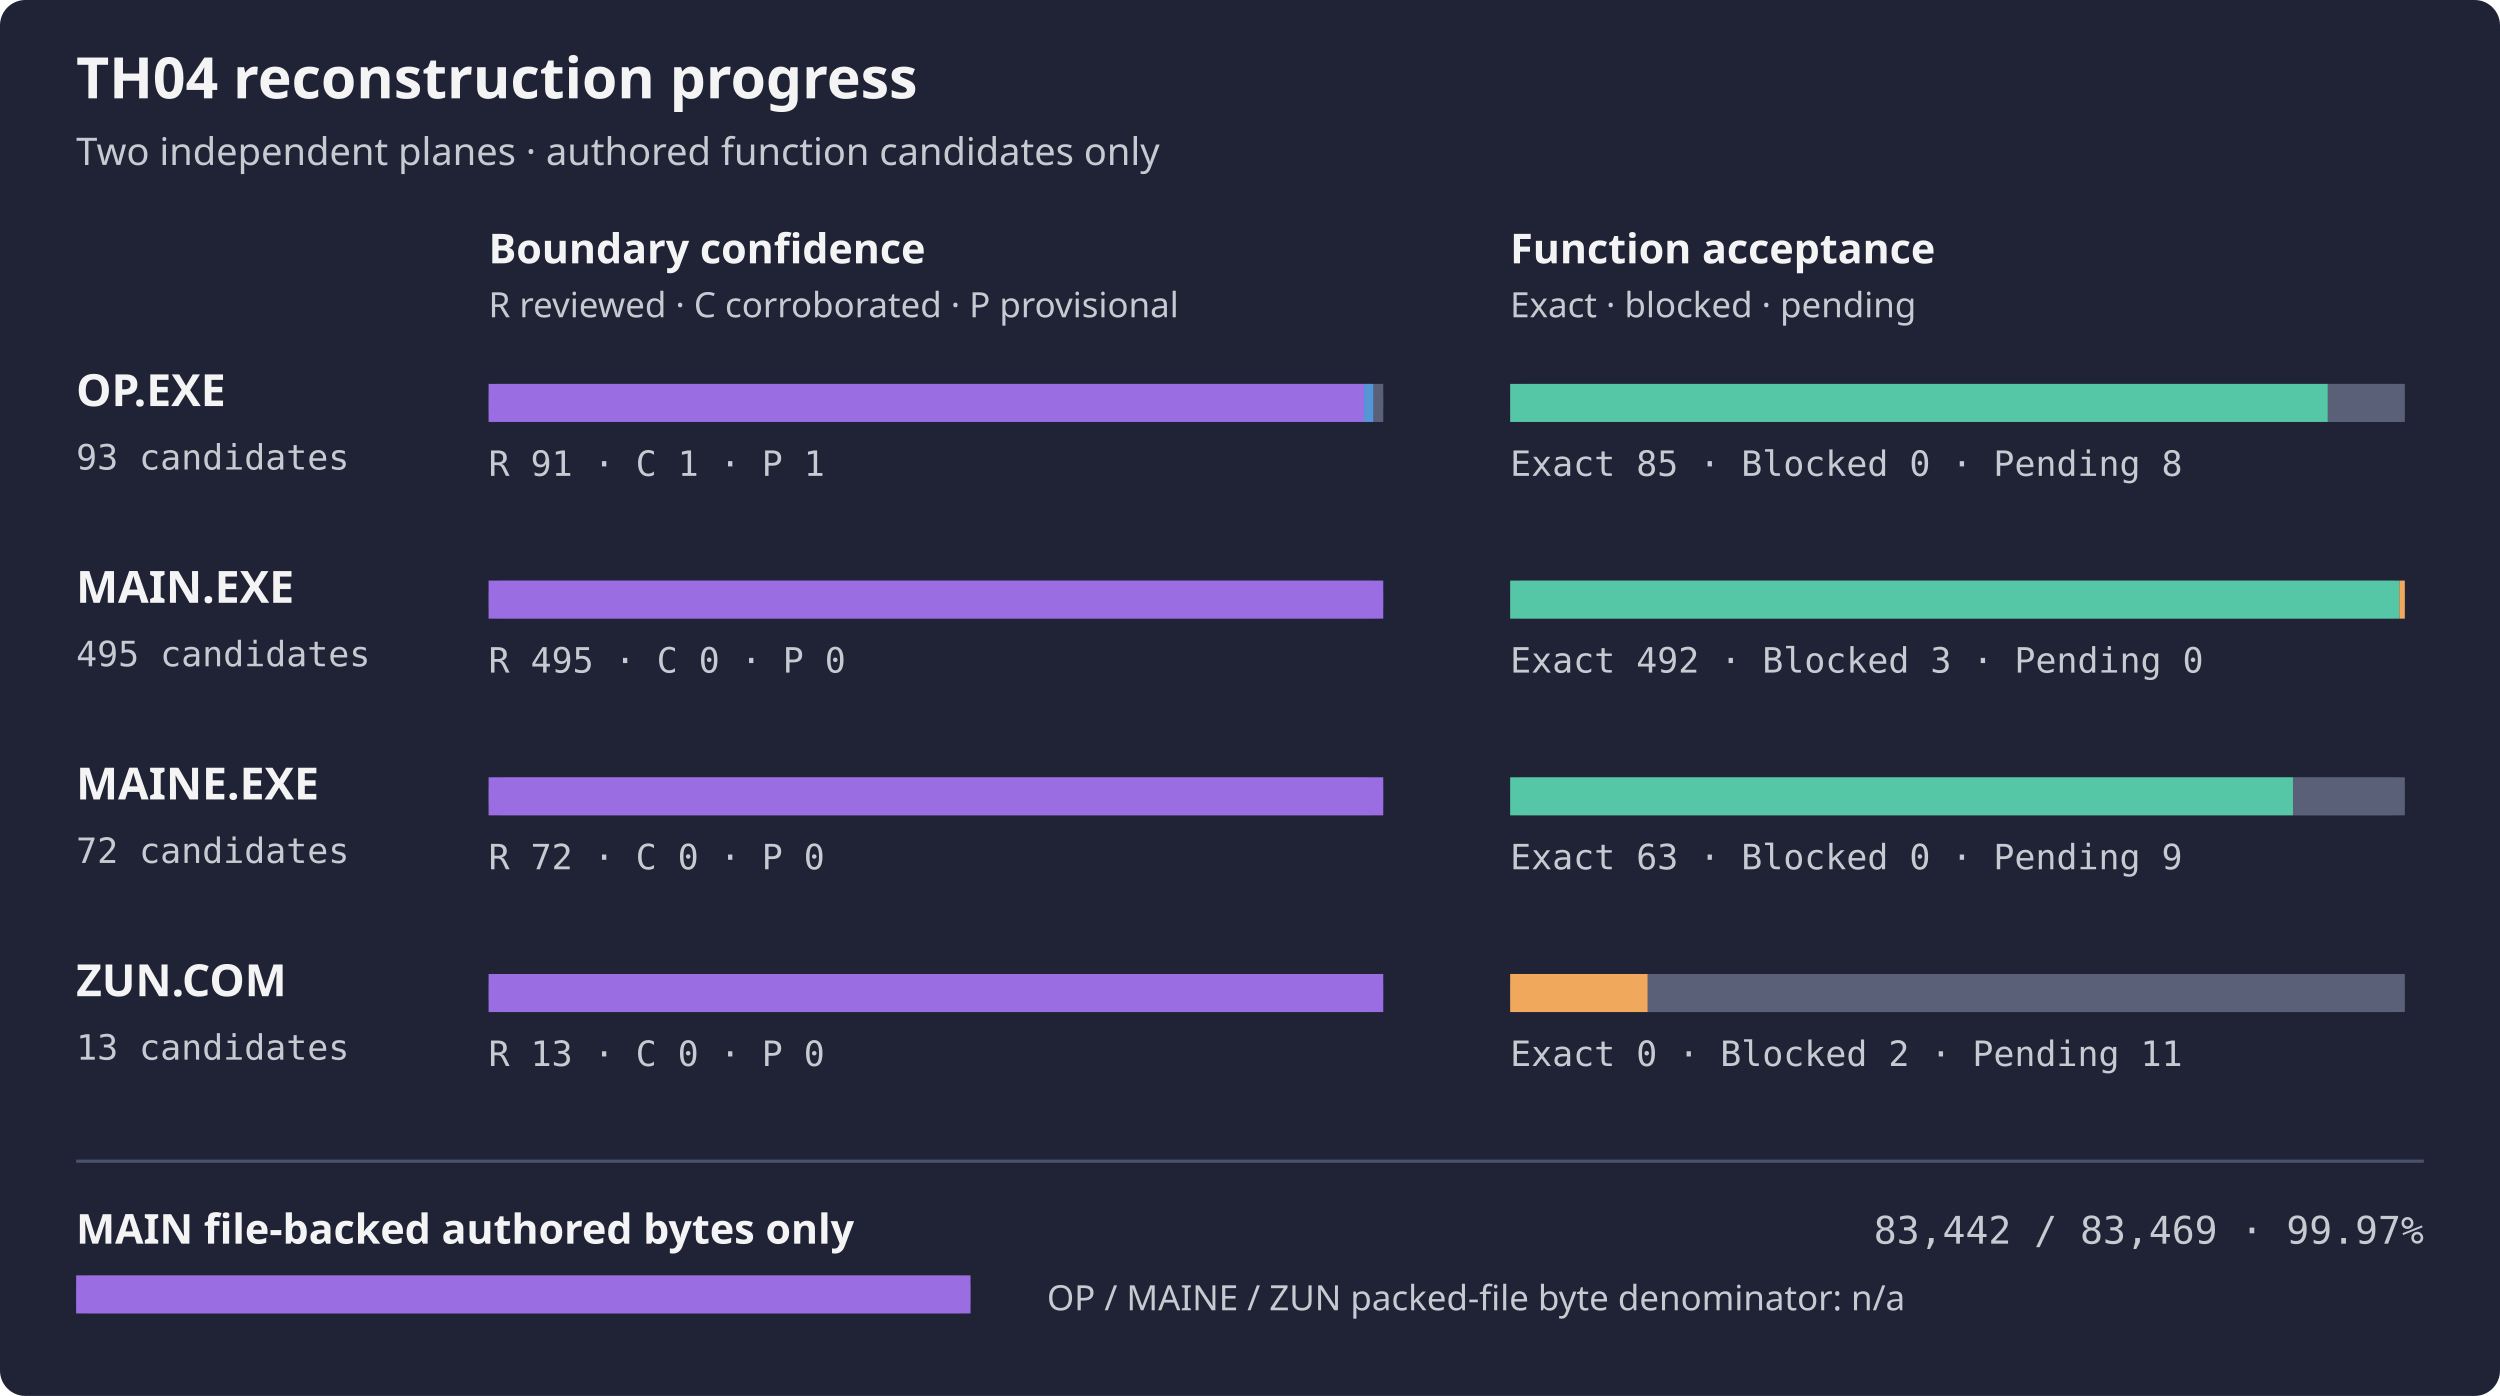
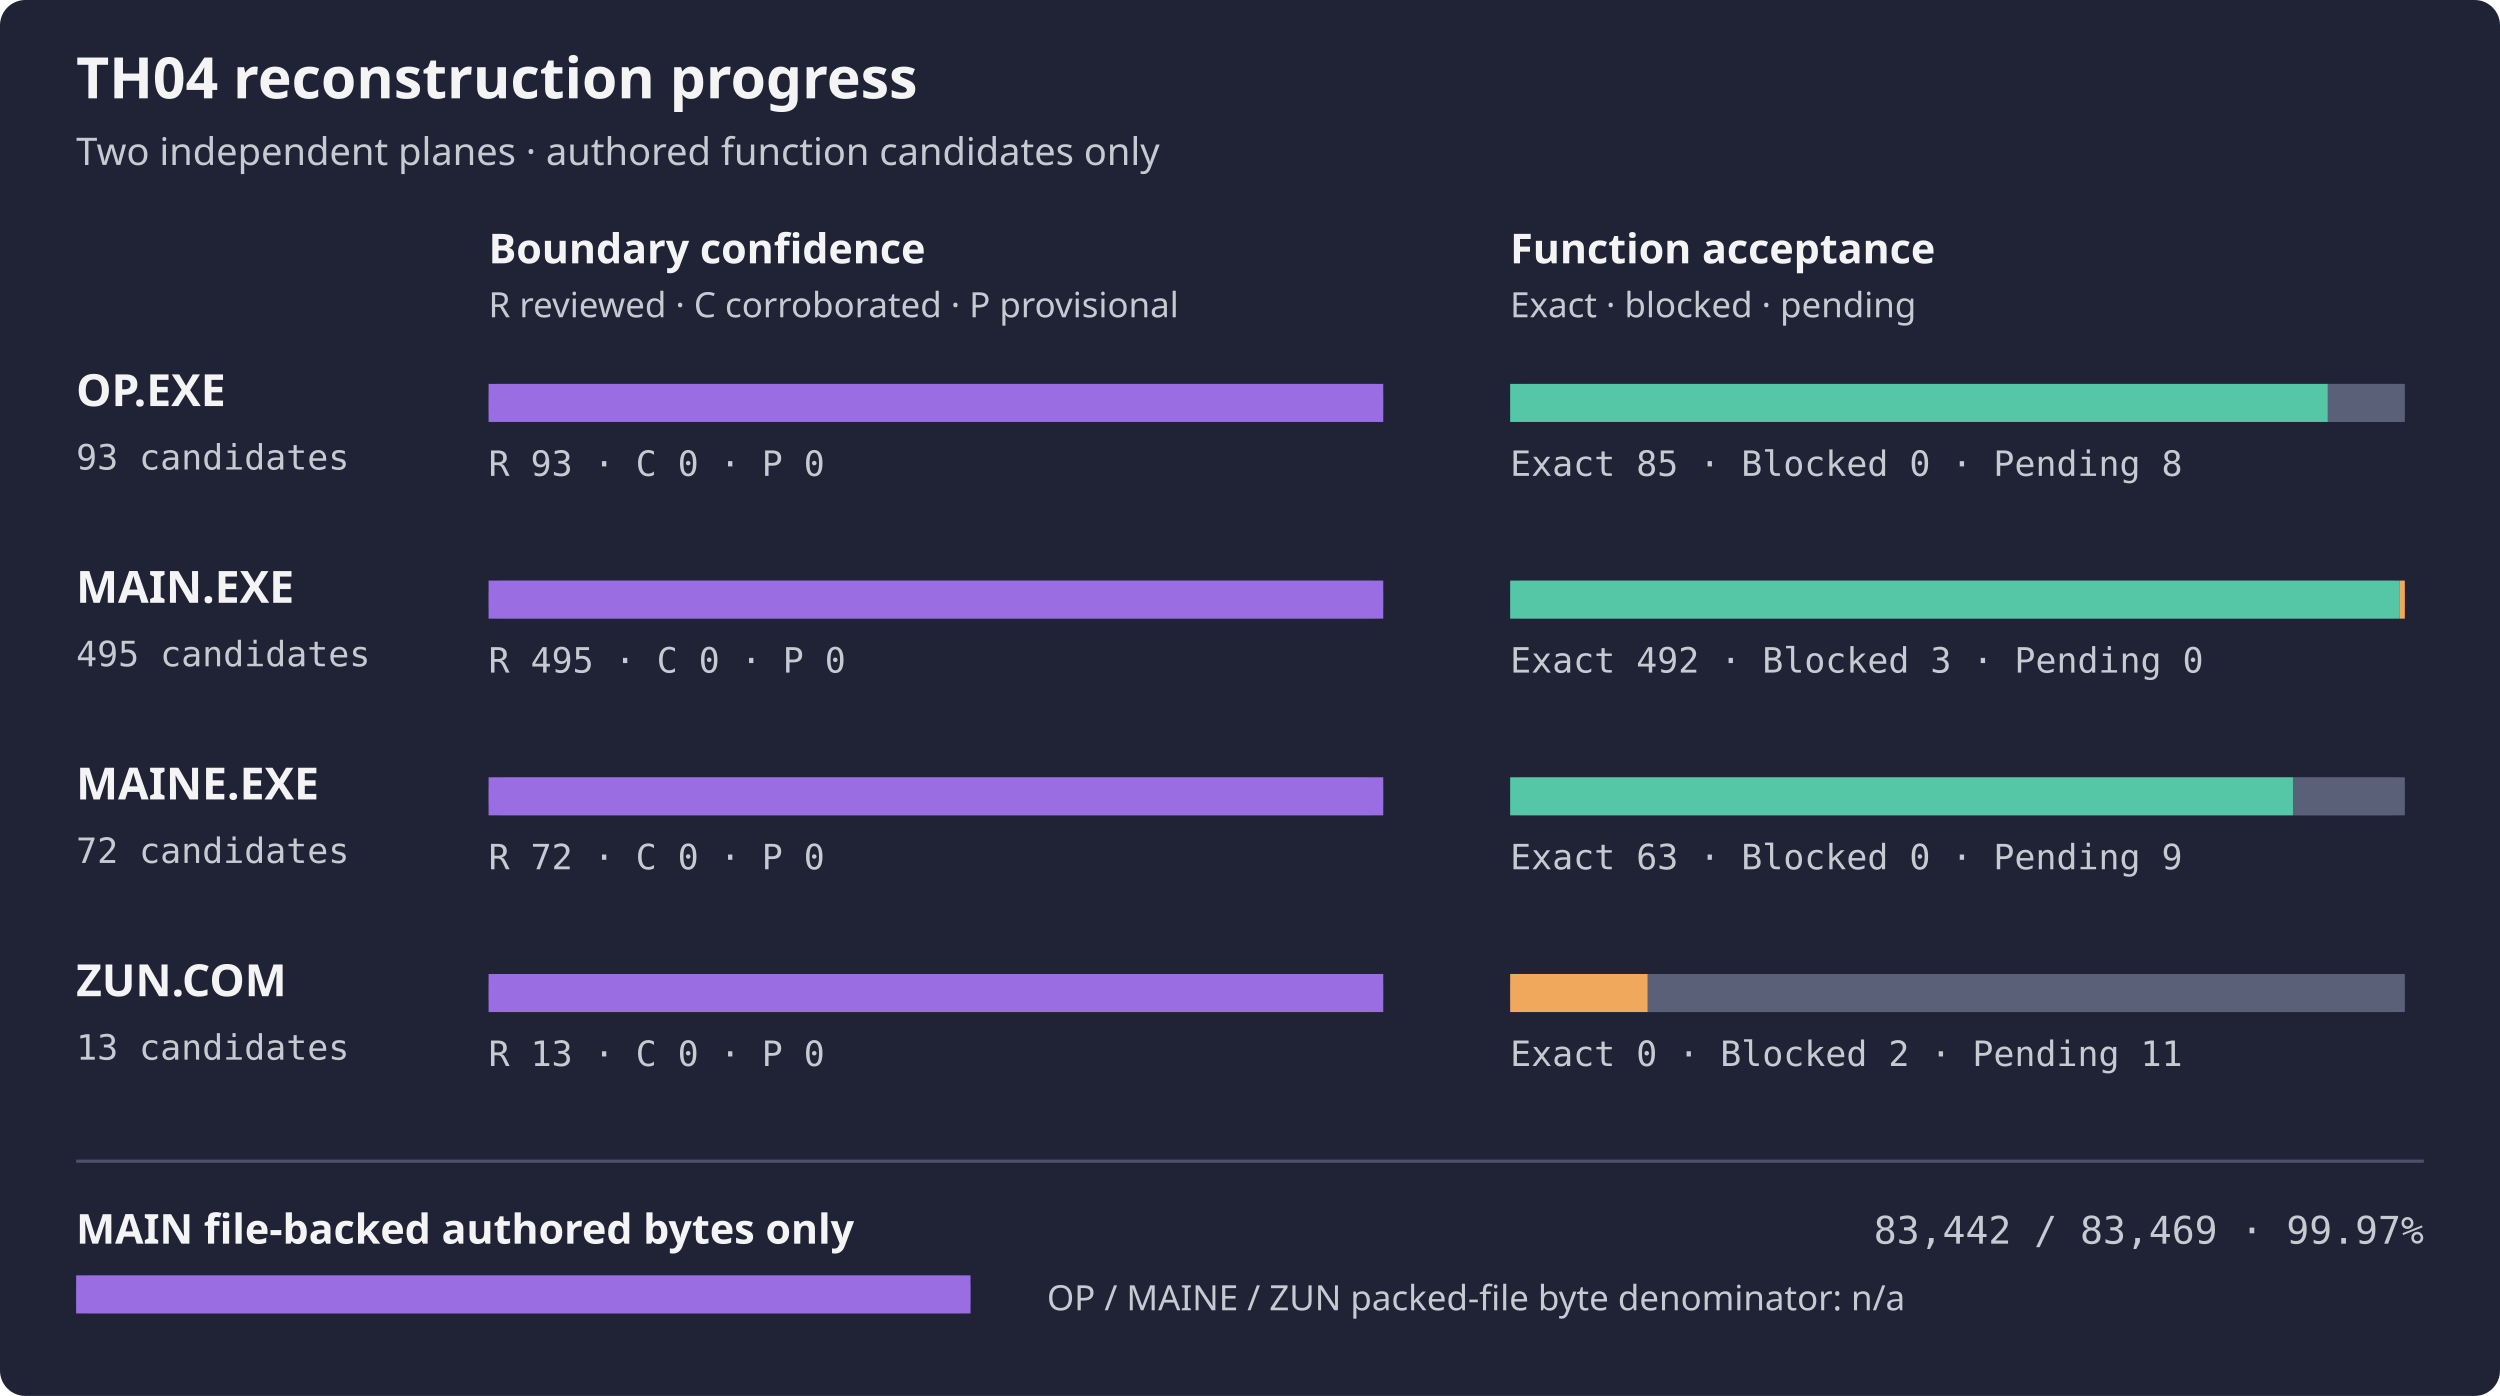
<svg xmlns="http://www.w3.org/2000/svg" width="788" height="440" role="img" aria-label="TH04 per-artifact reconstruction progress">
  <rect width="788" height="440" rx="8" fill="#1f2335" />
  <text x="24" y="31" fill="#f4f4f5" font-family="sans-serif" font-size="18" font-weight="600">TH04 reconstruction progress</text>
  <text x="24" y="52" fill="#c8cad2" font-family="sans-serif" font-size="12">Two independent planes · authored function candidates only</text>
  <text x="154" y="83" fill="#f4f4f5" font-family="sans-serif" font-size="13" font-weight="600">Boundary confidence</text>
  <text x="476" y="83" fill="#f4f4f5" font-family="sans-serif" font-size="13" font-weight="600">Function acceptance</text>
  <text x="154" y="100" fill="#c8cad2" font-family="sans-serif" font-size="11">R reviewed · C corroborated · P provisional</text>
  <text x="476" y="100" fill="#c8cad2" font-family="sans-serif" font-size="11">Exact · blocked · pending</text>
  <text x="24" y="128" fill="#f4f4f5" font-family="sans-serif" font-size="14" font-weight="600">OP.EXE</text>
  <text x="24" y="148" fill="#c8cad2" font-family="monospace" font-size="11">93 candidates</text>
  <rect x="154" y="121" width="282" height="12" rx="4" fill="#353b52" />
-   <rect x="154.00" y="121" width="275.94" height="12" fill="#9b6de3" />
-   <rect x="429.94" y="121" width="3.03" height="12" fill="#5496d6" />
-   <rect x="432.97" y="121" width="3.03" height="12" fill="#596078" />
+   <rect x="154.00" y="121" width="282.00" height="12" fill="#9b6de3" />
  <rect x="476" y="121" width="282" height="12" rx="4" fill="#353b52" />
  <rect x="476.00" y="121" width="257.74" height="12" fill="#55c7a6" />
  <rect x="733.74" y="121" width="24.26" height="12" fill="#596078" />
-   <text x="154" y="150" fill="#c8cad2" font-family="monospace" font-size="11">R 91 · C 1 · P 1</text>
+   <text x="154" y="150" fill="#c8cad2" font-family="monospace" font-size="11">R 93 · C 0 · P 0</text>
  <text x="476" y="150" fill="#c8cad2" font-family="monospace" font-size="11">Exact 85 · Blocked 0 · Pending 8</text>
  <text x="24" y="190" fill="#f4f4f5" font-family="sans-serif" font-size="14" font-weight="600">MAIN.EXE</text>
  <text x="24" y="210" fill="#c8cad2" font-family="monospace" font-size="11">495 candidates</text>
  <rect x="154" y="183" width="282" height="12" rx="4" fill="#353b52" />
  <rect x="154.00" y="183" width="282.00" height="12" fill="#9b6de3" />
  <rect x="476" y="183" width="282" height="12" rx="4" fill="#353b52" />
  <rect x="476.00" y="183" width="280.29" height="12" fill="#55c7a6" />
  <rect x="756.29" y="183" width="1.71" height="12" fill="#f0a95c" />
  <text x="154" y="212" fill="#c8cad2" font-family="monospace" font-size="11">R 495 · C 0 · P 0</text>
  <text x="476" y="212" fill="#c8cad2" font-family="monospace" font-size="11">Exact 492 · Blocked 3 · Pending 0</text>
  <text x="24" y="252" fill="#f4f4f5" font-family="sans-serif" font-size="14" font-weight="600">MAINE.EXE</text>
  <text x="24" y="272" fill="#c8cad2" font-family="monospace" font-size="11">72 candidates</text>
  <rect x="154" y="245" width="282" height="12" rx="4" fill="#353b52" />
  <rect x="154.00" y="245" width="282.00" height="12" fill="#9b6de3" />
  <rect x="476" y="245" width="282" height="12" rx="4" fill="#353b52" />
  <rect x="476.00" y="245" width="246.75" height="12" fill="#55c7a6" />
  <rect x="722.75" y="245" width="35.25" height="12" fill="#596078" />
  <text x="154" y="274" fill="#c8cad2" font-family="monospace" font-size="11">R 72 · C 0 · P 0</text>
  <text x="476" y="274" fill="#c8cad2" font-family="monospace" font-size="11">Exact 63 · Blocked 0 · Pending 9</text>
  <text x="24" y="314" fill="#f4f4f5" font-family="sans-serif" font-size="14" font-weight="600">ZUN.COM</text>
  <text x="24" y="334" fill="#c8cad2" font-family="monospace" font-size="11">13 candidates</text>
  <rect x="154" y="307" width="282" height="12" rx="4" fill="#353b52" />
  <rect x="154.00" y="307" width="282.00" height="12" fill="#9b6de3" />
  <rect x="476" y="307" width="282" height="12" rx="4" fill="#353b52" />
  <rect x="476.00" y="307" width="43.38" height="12" fill="#f0a95c" />
  <rect x="519.38" y="307" width="238.62" height="12" fill="#596078" />
  <text x="154" y="336" fill="#c8cad2" font-family="monospace" font-size="11">R 13 · C 0 · P 0</text>
  <text x="476" y="336" fill="#c8cad2" font-family="monospace" font-size="11">Exact 0 · Blocked 2 · Pending 11</text>
  <path d="M24 366 H764" stroke="#4b526d" />
  <text x="24" y="392" fill="#f4f4f5" font-family="sans-serif" font-size="13" font-weight="600">MAIN file-backed authored bytes only</text>
  <text x="764" y="392" fill="#c8cad2" text-anchor="end" font-family="monospace" font-size="12">83,442 / 83,469 · 99.97%</text>
  <rect x="24" y="402" width="282" height="12" rx="4" fill="#353b52" />
  <rect x="24" y="402" width="281.91" height="12" fill="#9b6de3" />
  <text x="330" y="413" fill="#c8cad2" font-family="sans-serif" font-size="11">OP / MAINE / ZUN packed-file byte denominator: n/a</text>
</svg>
